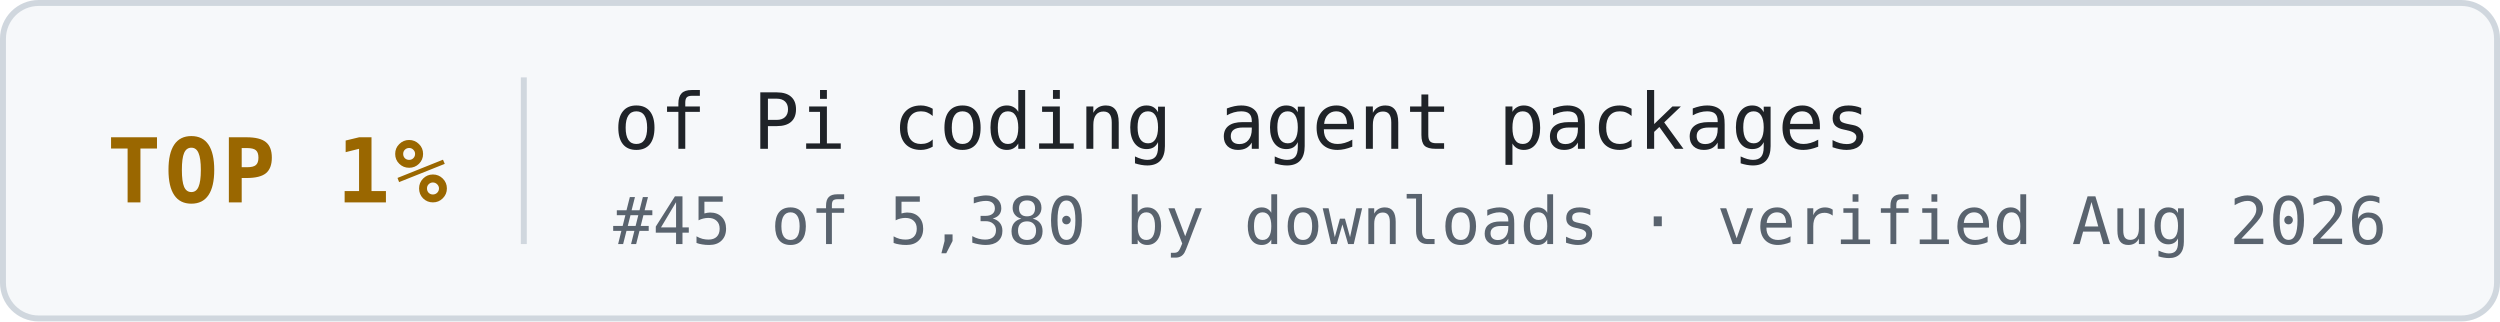
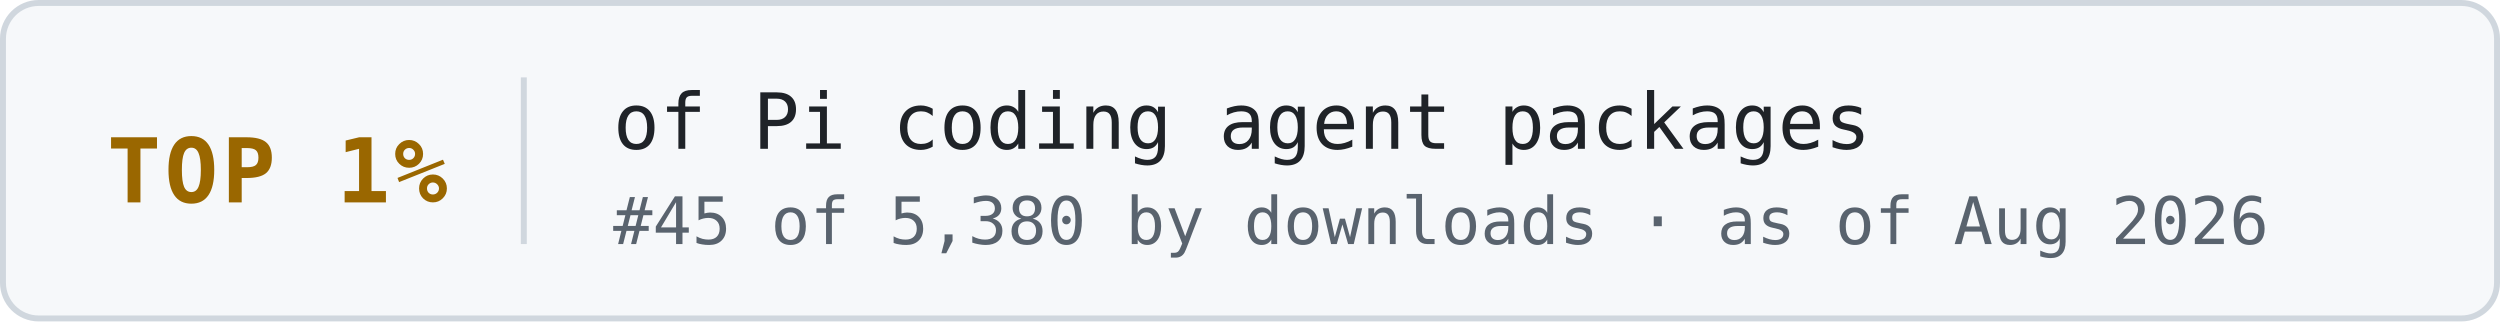
- <svg xmlns="http://www.w3.org/2000/svg" width="420" height="54" viewBox="0 0 420 54" role="img" aria-label="TOP 1% of Pi coding agent packages: #45 of 5,380 by downloads, verified Aug 2026">
+ <svg xmlns="http://www.w3.org/2000/svg" width="420" height="54" viewBox="0 0 420 54" role="img" aria-label="TOP 1% of Pi coding agent packages: #45 of 5,380 by downloads, as of Aug 2026">
  <style>
    .frame { fill: #f6f8fa; stroke: #d0d7de; stroke-width: 1; }
    .rank { font: 700 15px ui-monospace, 'SF Mono', Menlo, Consolas, monospace; letter-spacing: 0.04em; fill: #9a6700; }
    .label { font: 400 13px ui-monospace, 'SF Mono', Menlo, Consolas, monospace; fill: #1f2328; }
    .meta { font: 400 11px ui-monospace, 'SF Mono', Menlo, Consolas, monospace; fill: #59636e; }
    .divider { stroke: #d0d7de; stroke-width: 1; }
    .link { text-decoration: none; }
  </style>
  <a class="link" href="https://pi.dev/packages" target="_blank" rel="noopener noreferrer">
    <rect class="frame" x="0.5" y="0.5" width="419" height="53" rx="6" />
    <text class="rank" x="18" y="34">TOP 1%</text>
    <line class="divider" x1="88" y1="13" x2="88" y2="41" />
    <text class="label" x="103" y="25">of Pi coding agent packages</text>
-     <text class="meta" x="103" y="41">#45 of 5,380 by downloads · verified Aug 2026</text>
+     <text class="meta" x="103" y="41">#45 of 5,380 by downloads · as of Aug 2026</text>
  </a>
</svg>
